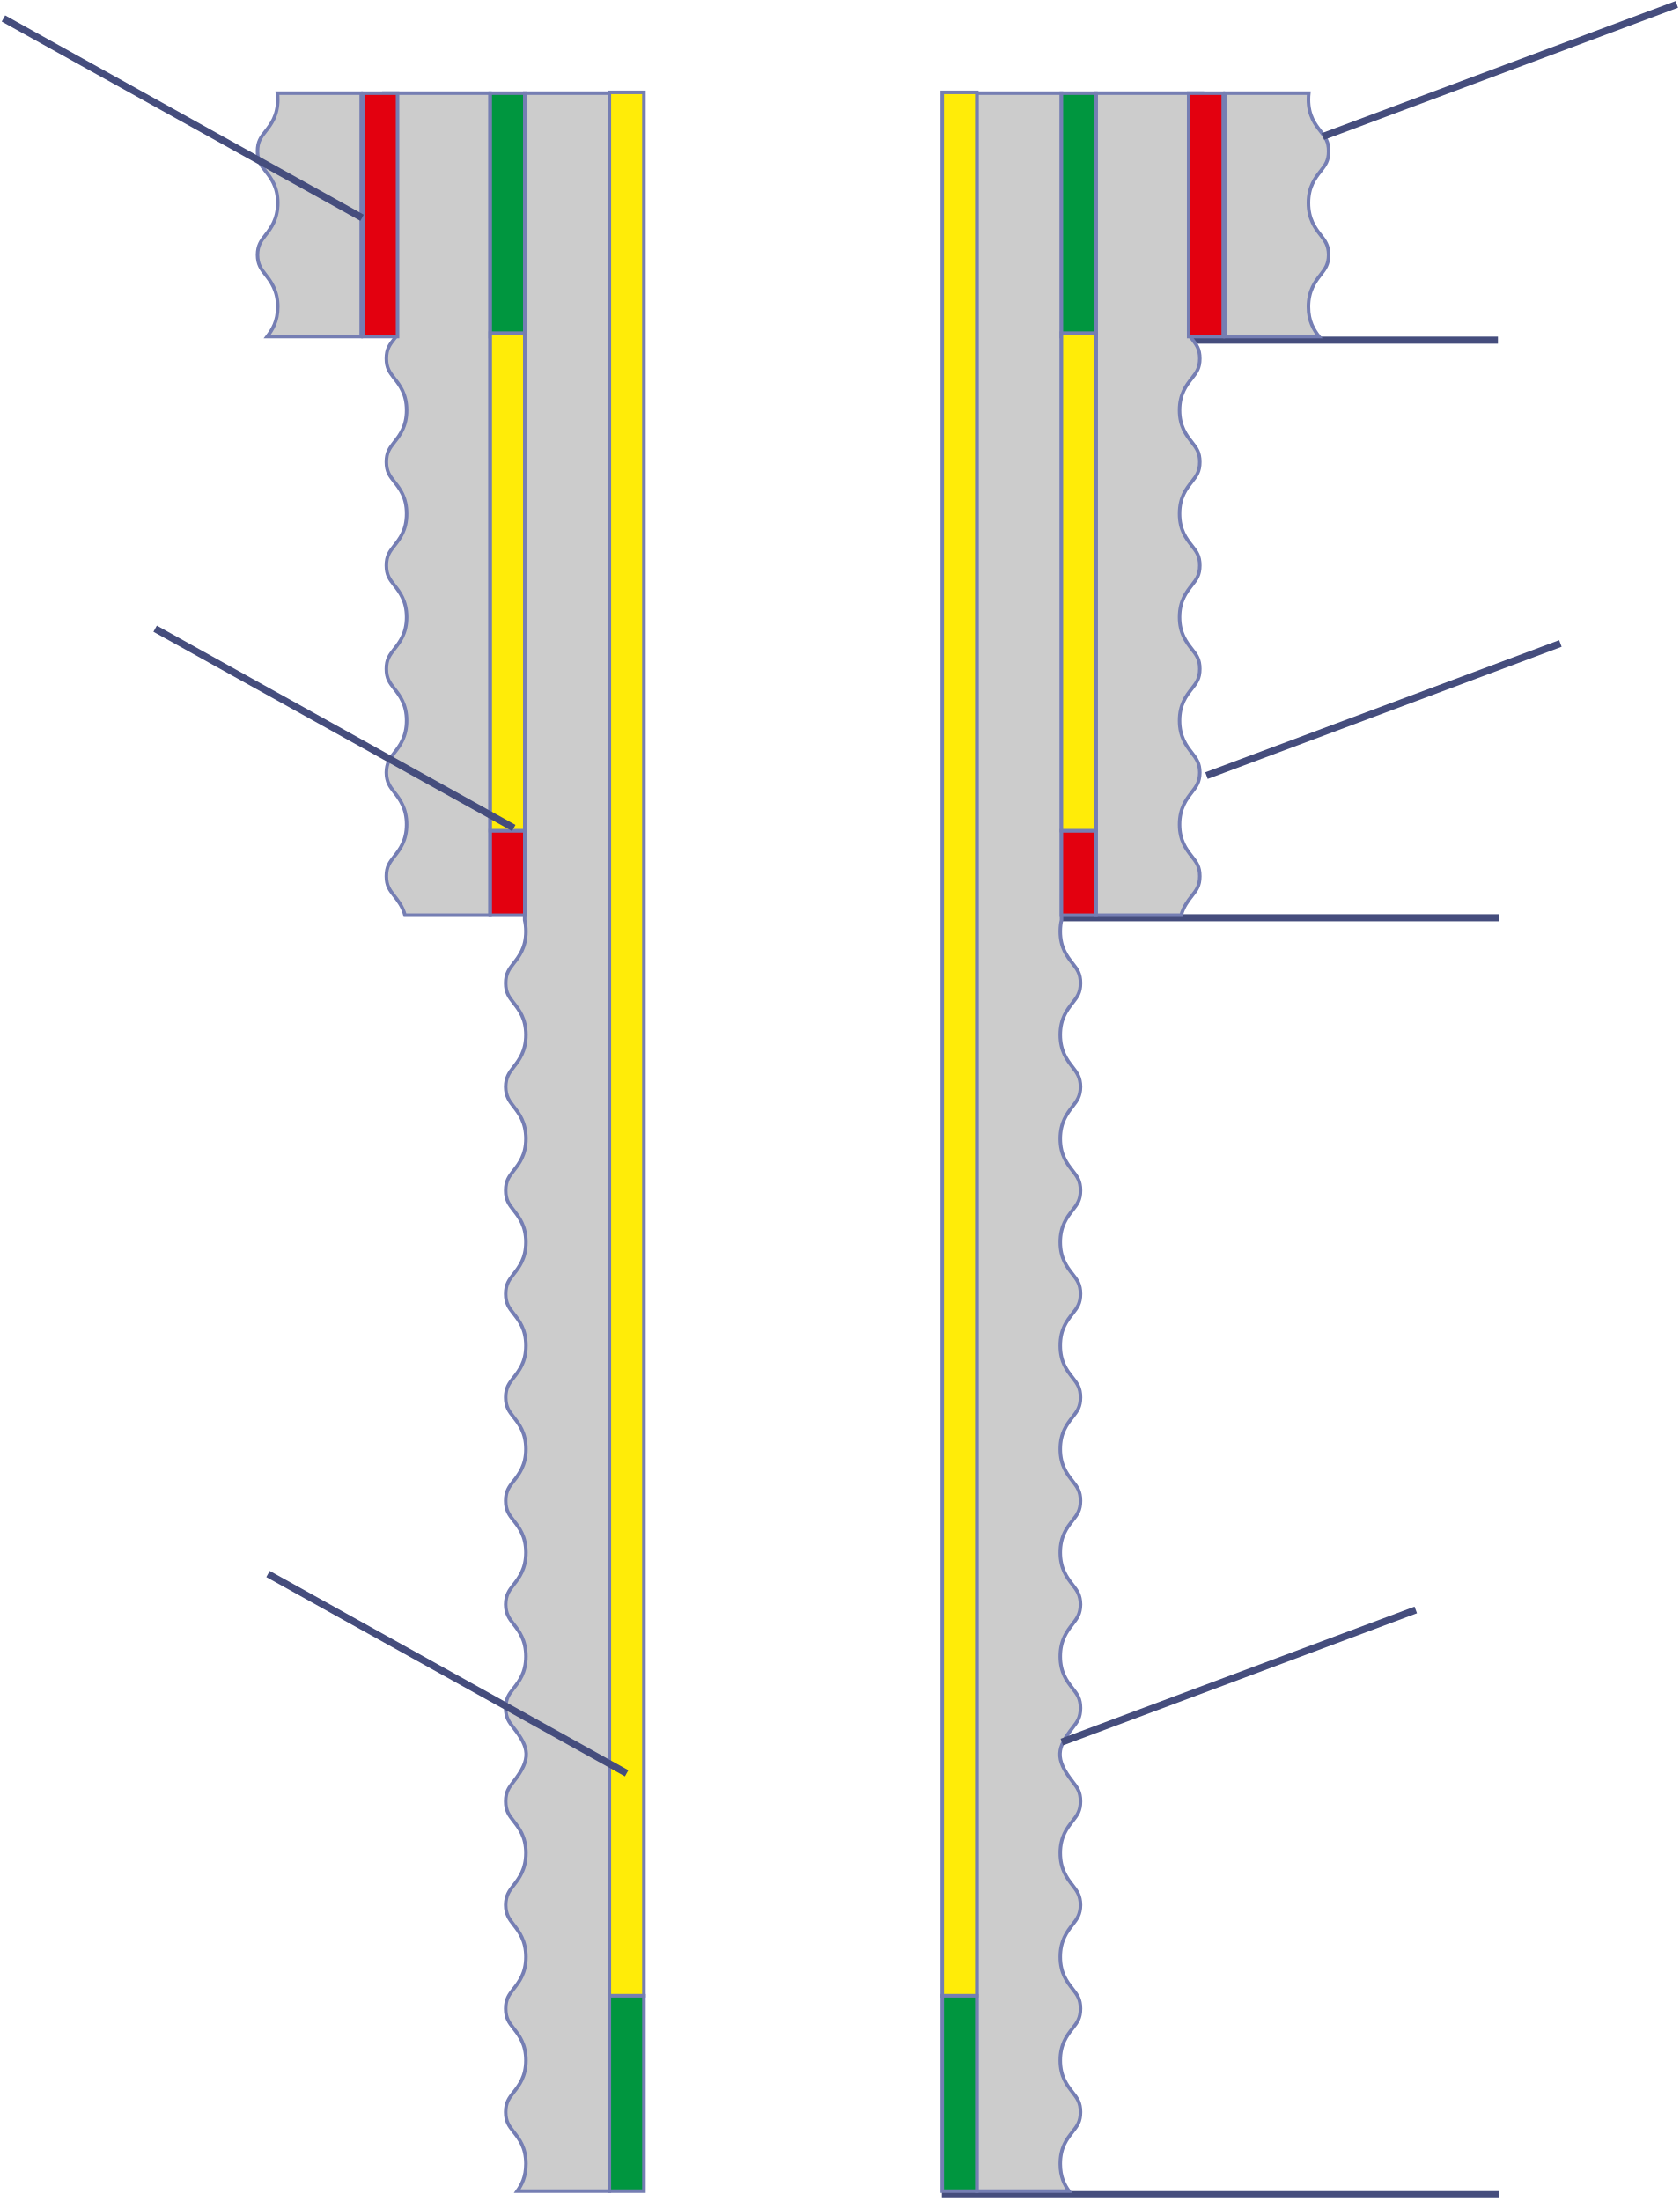
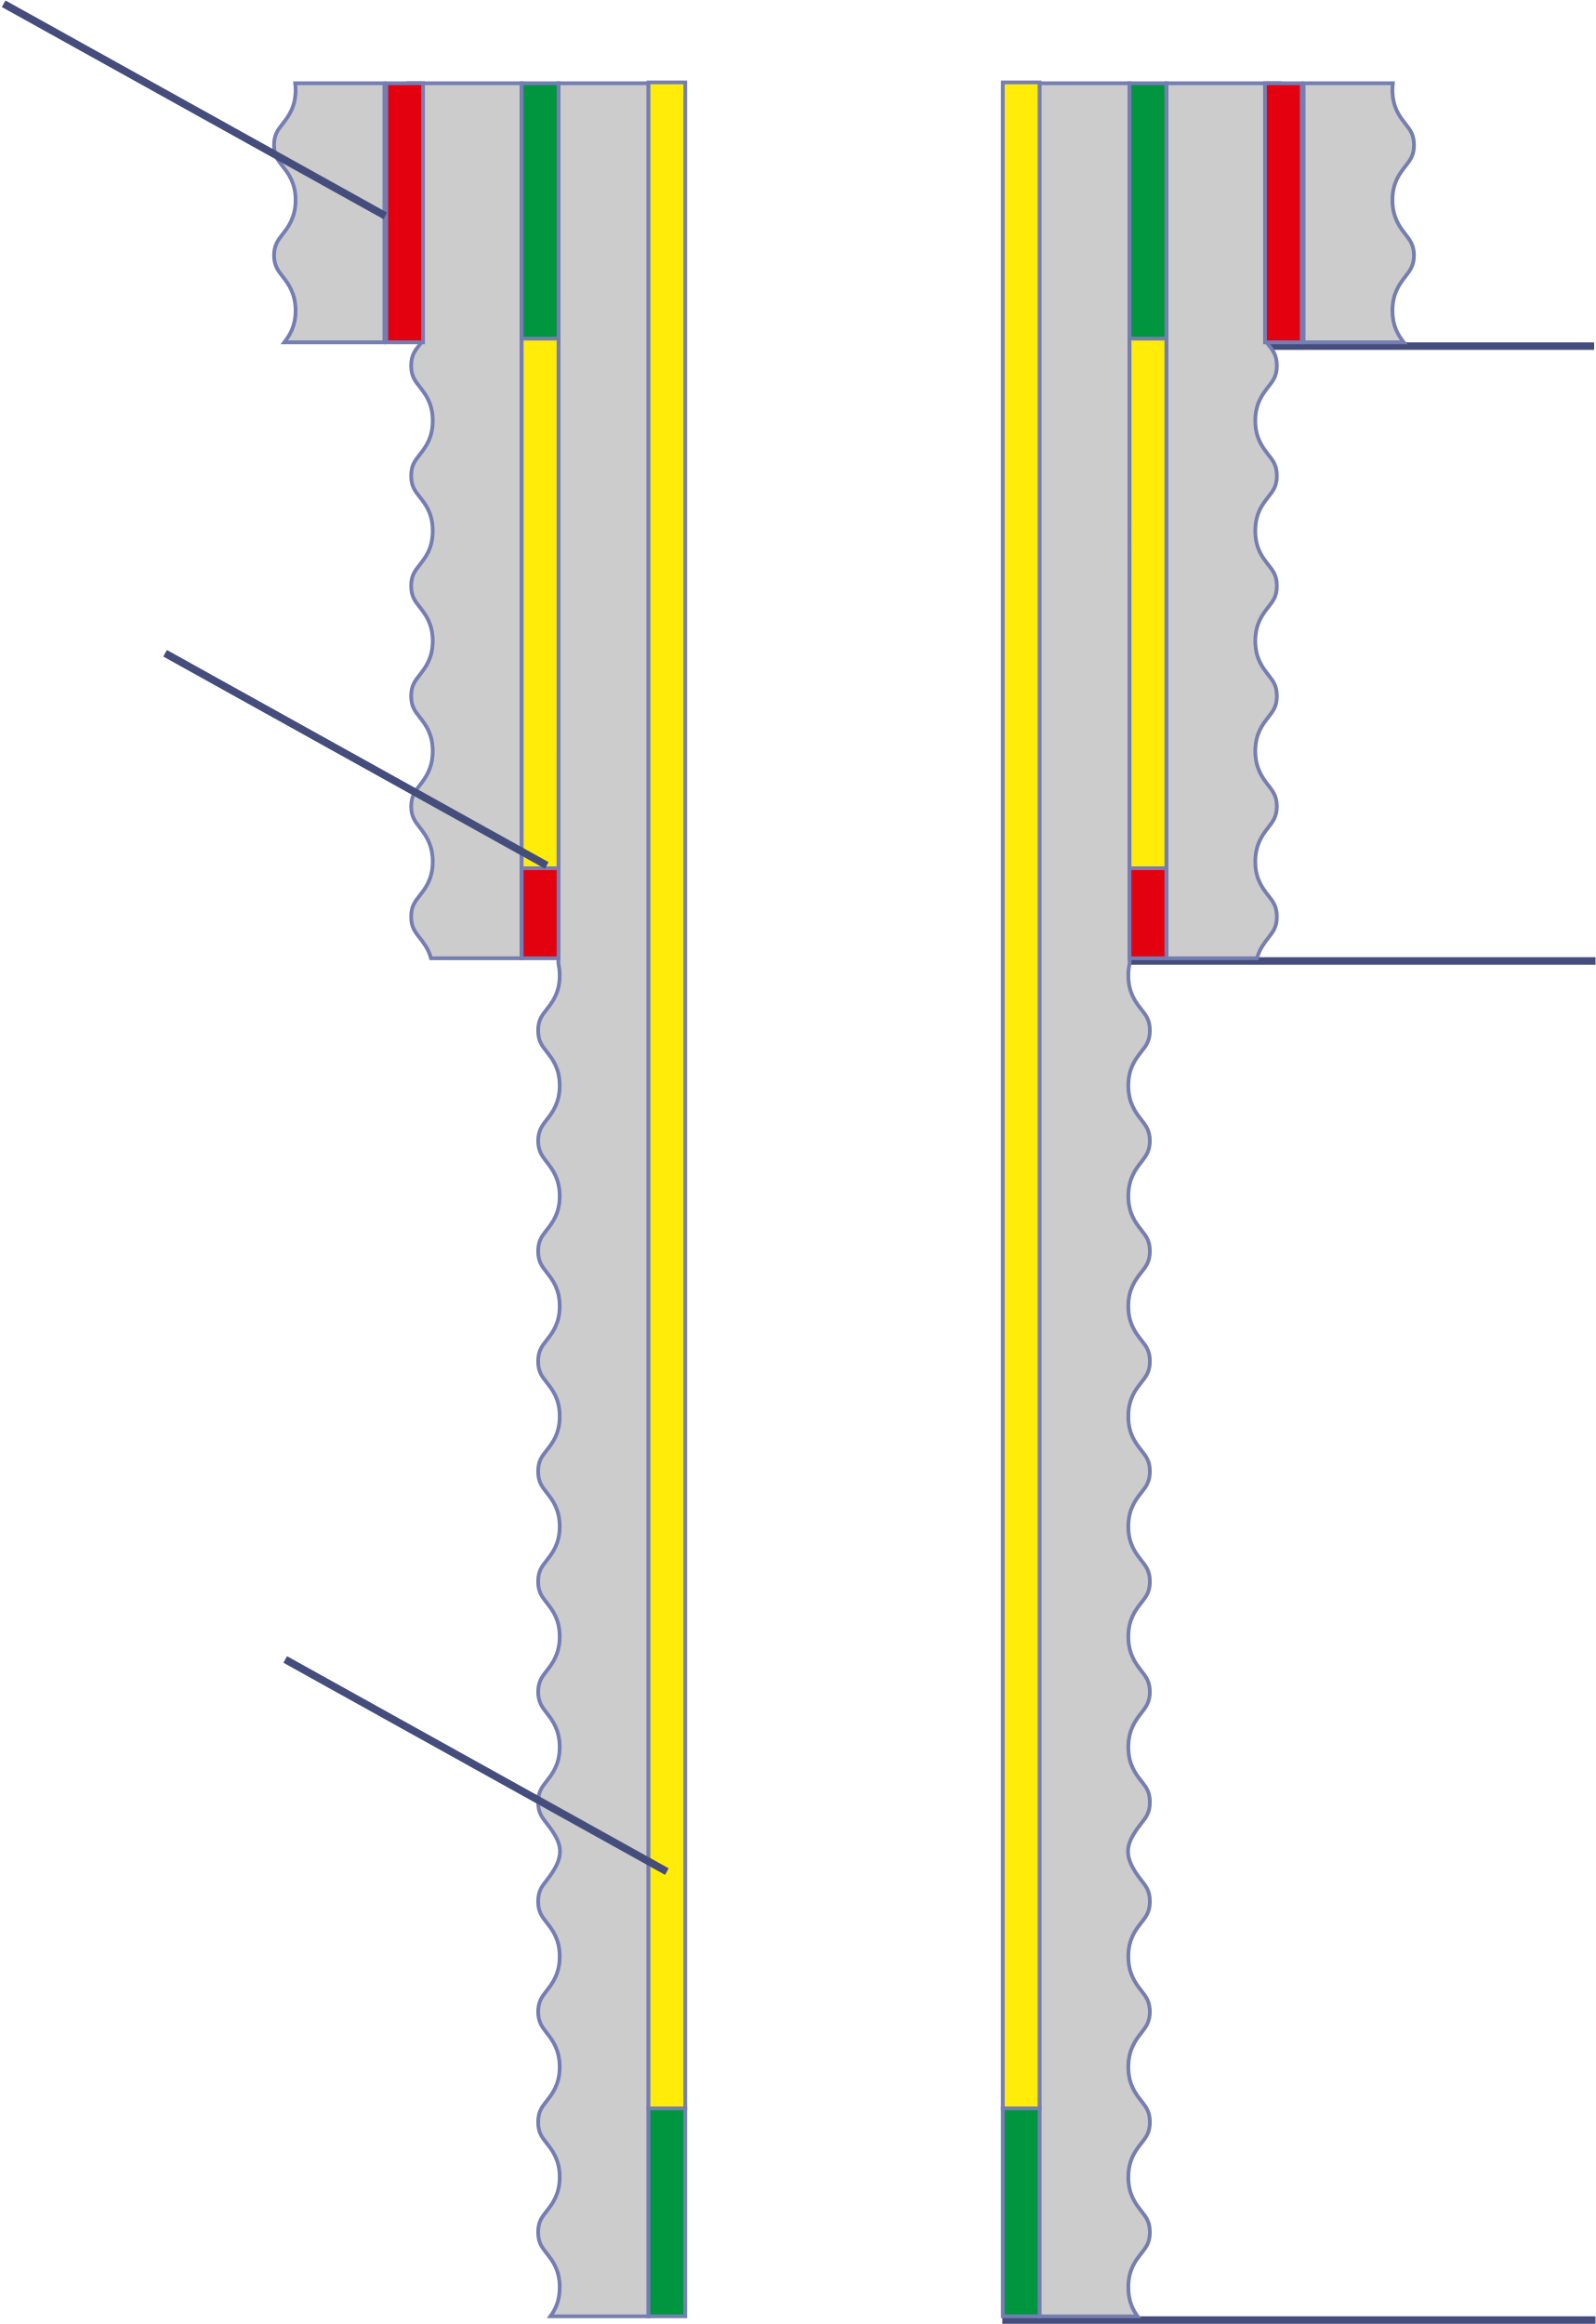
- <svg xmlns="http://www.w3.org/2000/svg" width="476" height="624" viewBox="0 0 476 624" fill="none">
-   <path d="M337 96.43L424.633 96.43" stroke="#454D7D" stroke-width="2" stroke-miterlimit="22.926" />
-   <path d="M301 260.189L425 260.189" stroke="#454D7D" stroke-width="2" stroke-miterlimit="22.926" />
-   <path d="M267 622.189L425 622.189" stroke="#454D7D" stroke-width="2" stroke-miterlimit="22.926" />
-   <path fill-rule="evenodd" clip-rule="evenodd" d="M138.916 26.414V259.474H114.811C114.148 257.034 112.874 255.405 111.786 254.015C110.476 252.34 109.529 251.129 109.529 248.405C109.529 245.68 110.476 244.47 111.786 242.794C113.336 240.815 115.265 238.348 115.265 233.743C115.265 229.139 113.336 226.591 111.786 224.61C110.496 222.963 109.557 221.671 109.529 219.044V218.992C109.557 216.365 110.496 215.073 111.786 213.426C113.336 211.445 115.265 208.896 115.265 204.292C115.265 199.686 113.336 197.221 111.786 195.241C110.476 193.566 109.529 192.355 109.529 189.631C109.529 186.905 110.476 185.695 111.786 184.021C113.336 182.039 115.265 179.576 115.265 174.969C115.265 170.363 113.336 167.899 111.786 165.917C110.476 164.242 109.529 163.032 109.529 160.306C109.529 157.581 110.476 156.37 111.786 154.696C113.336 152.713 115.265 150.328 115.265 145.644V145.629C115.265 140.946 113.336 138.56 111.786 136.578C110.476 134.904 109.529 133.693 109.529 130.968C109.529 128.241 110.476 127.032 111.786 125.356C113.336 123.375 115.265 120.911 115.265 116.305C115.265 111.698 113.336 109.235 111.786 107.253C110.476 105.578 109.529 104.368 109.529 101.643C109.529 98.918 110.476 97.707 111.786 96.033C111.91 95.875 112.037 95.713 112.164 95.547L108.843 26.414H138.916Z" fill="#CCCCCC" />
-   <path d="M138.916 26.414V259.474H114.811C114.148 257.034 112.874 255.405 111.786 254.015C110.476 252.34 109.529 251.129 109.529 248.405C109.529 245.68 110.476 244.47 111.786 242.794C113.336 240.815 115.265 238.348 115.265 233.743C115.265 229.139 113.336 226.591 111.786 224.61C110.496 222.963 109.557 221.671 109.529 219.044V218.992C109.557 216.365 110.496 215.073 111.786 213.426C113.336 211.445 115.265 208.896 115.265 204.292C115.265 199.686 113.336 197.221 111.786 195.241C110.476 193.566 109.529 192.355 109.529 189.631C109.529 186.905 110.476 185.695 111.786 184.021C113.336 182.039 115.265 179.576 115.265 174.969C115.265 170.363 113.336 167.899 111.786 165.917C110.476 164.242 109.529 163.032 109.529 160.306C109.529 157.581 110.476 156.37 111.786 154.696C113.336 152.713 115.265 150.328 115.265 145.644V145.629C115.265 140.946 113.336 138.56 111.786 136.578C110.476 134.904 109.529 133.693 109.529 130.968C109.529 128.241 110.476 127.032 111.786 125.356C113.336 123.375 115.265 120.911 115.265 116.305C115.265 111.698 113.336 109.235 111.786 107.253C110.476 105.578 109.529 104.368 109.529 101.643C109.529 98.918 110.476 97.707 111.786 96.033C111.91 95.875 112.037 95.713 112.164 95.547L108.843 26.414H138.916Z" stroke="#757EB3" stroke-miterlimit="22.926" />
-   <path fill-rule="evenodd" clip-rule="evenodd" d="M172.738 26.415V492.822V495.327V621.192H146.615C147.884 619.427 149.087 617.162 149.087 613.463V613.449C149.087 608.765 147.158 606.38 145.608 604.397C144.298 602.723 143.351 601.513 143.351 598.787C143.351 596.06 144.298 594.851 145.608 593.175C147.158 591.194 149.087 588.731 149.087 584.124C149.087 579.517 147.158 577.054 145.608 575.073C144.298 573.397 143.351 572.188 143.351 569.462C143.351 566.738 144.298 565.527 145.608 563.852C147.158 561.873 149.087 559.407 149.087 554.801C149.087 550.196 147.158 547.648 145.608 545.668C144.318 544.02 143.379 542.728 143.351 540.101V540.049C143.379 537.422 144.318 536.131 145.608 534.482C147.158 532.502 149.087 529.955 149.087 525.35C149.087 520.744 147.158 518.278 145.608 516.299C144.298 514.624 143.351 513.412 143.351 510.689C143.351 507.964 144.298 506.753 145.608 505.078C150.719 498.544 149.981 495.459 145.608 489.869C144.298 488.194 143.351 486.983 143.351 484.259C143.351 481.534 144.298 480.324 145.608 478.648C147.158 476.669 149.087 474.202 149.087 469.596C149.087 464.992 147.158 462.444 145.608 460.464C144.318 458.816 143.379 457.525 143.351 454.898V454.845C143.379 452.219 144.318 450.927 145.608 449.279C147.158 447.298 149.087 444.75 149.087 440.146C149.087 435.54 147.158 433.075 145.608 431.095C144.298 429.42 143.351 428.209 143.351 425.485C143.351 422.759 144.298 421.55 145.608 419.875C147.158 417.893 149.087 415.429 149.087 410.823C149.087 406.216 147.158 403.752 145.608 401.771C144.298 400.096 143.351 398.886 143.351 396.16C143.351 393.435 144.298 392.224 145.608 390.55C147.158 388.567 149.087 386.182 149.087 381.498V381.483C149.087 376.799 147.158 374.414 145.608 372.432C144.298 370.758 143.351 369.547 143.351 366.822C143.351 364.095 144.298 362.886 145.608 361.21C147.158 359.229 149.087 356.765 149.087 352.159C149.087 347.552 147.158 345.089 145.608 343.107C144.298 341.432 143.351 340.222 143.351 337.496C143.351 334.772 144.298 333.562 145.608 331.886C147.158 329.907 149.087 327.441 149.087 322.836C149.087 318.23 147.158 315.683 145.608 313.703C144.318 312.055 143.379 310.763 143.351 308.136V308.084C143.379 305.456 144.318 304.166 145.608 302.517C147.158 300.537 149.087 297.989 149.087 293.385C149.087 288.779 147.158 286.312 145.608 284.333C144.298 282.658 143.351 281.447 143.351 278.723C143.351 275.998 144.298 274.788 145.608 273.113C147.158 271.131 149.087 268.667 149.087 264.061C149.087 262.856 148.955 261.798 148.732 260.857L148.764 26.415H172.738Z" fill="#CCCCCC" />
-   <path d="M172.738 26.415V492.822V495.327V621.192H146.615C147.884 619.427 149.087 617.162 149.087 613.463V613.449C149.087 608.765 147.158 606.38 145.608 604.397C144.298 602.723 143.351 601.513 143.351 598.787C143.351 596.06 144.298 594.851 145.608 593.175C147.158 591.194 149.087 588.731 149.087 584.124C149.087 579.517 147.158 577.054 145.608 575.073C144.298 573.397 143.351 572.188 143.351 569.462C143.351 566.738 144.298 565.527 145.608 563.852C147.158 561.873 149.087 559.407 149.087 554.801C149.087 550.196 147.158 547.648 145.608 545.668C144.318 544.02 143.379 542.728 143.351 540.101V540.049C143.379 537.422 144.318 536.131 145.608 534.482C147.158 532.502 149.087 529.955 149.087 525.35C149.087 520.744 147.158 518.278 145.608 516.299C144.298 514.624 143.351 513.412 143.351 510.689C143.351 507.964 144.298 506.753 145.608 505.078C150.719 498.544 149.981 495.459 145.608 489.869C144.298 488.194 143.351 486.983 143.351 484.259C143.351 481.534 144.298 480.324 145.608 478.648C147.158 476.669 149.087 474.202 149.087 469.596C149.087 464.992 147.158 462.444 145.608 460.464C144.318 458.816 143.379 457.525 143.351 454.898V454.845C143.379 452.219 144.318 450.927 145.608 449.279C147.158 447.298 149.087 444.75 149.087 440.146C149.087 435.54 147.158 433.075 145.608 431.095C144.298 429.42 143.351 428.209 143.351 425.485C143.351 422.759 144.298 421.55 145.608 419.875C147.158 417.893 149.087 415.429 149.087 410.823C149.087 406.216 147.158 403.752 145.608 401.771C144.298 400.096 143.351 398.886 143.351 396.16C143.351 393.435 144.298 392.224 145.608 390.55C147.158 388.567 149.087 386.182 149.087 381.498V381.483C149.087 376.799 147.158 374.414 145.608 372.432C144.298 370.758 143.351 369.547 143.351 366.822C143.351 364.095 144.298 362.886 145.608 361.21C147.158 359.229 149.087 356.765 149.087 352.159C149.087 347.552 147.158 345.089 145.608 343.107C144.298 341.432 143.351 340.222 143.351 337.496C143.351 334.772 144.298 333.562 145.608 331.886C147.158 329.907 149.087 327.441 149.087 322.836C149.087 318.23 147.158 315.683 145.608 313.703C144.318 312.055 143.379 310.763 143.351 308.136V308.084C143.379 305.456 144.318 304.166 145.608 302.517C147.158 300.537 149.087 297.989 149.087 293.385C149.087 288.779 147.158 286.312 145.608 284.333C144.298 282.658 143.351 281.447 143.351 278.723C143.351 275.998 144.298 274.788 145.608 273.113C147.158 271.131 149.087 268.667 149.087 264.061C149.087 262.856 148.955 261.798 148.732 260.857L148.764 26.415H172.738Z" stroke="#757EB3" stroke-miterlimit="22.926" />
-   <path fill-rule="evenodd" clip-rule="evenodd" d="M138.966 95.414H148.762V26.414H138.966V95.414Z" fill="#00963F" />
-   <path d="M138.966 95.414H148.762V26.414H138.966V95.414Z" stroke="#757EB3" stroke-miterlimit="22.926" />
-   <path fill-rule="evenodd" clip-rule="evenodd" d="M138.966 235.498H148.762V259.474H138.966V235.498Z" fill="#E3000F" />
-   <path d="M138.966 235.498H148.762V259.474H138.966V235.498Z" stroke="#757EB3" stroke-miterlimit="22.926" />
-   <path fill-rule="evenodd" clip-rule="evenodd" d="M172.738 565.816H182.534V26.189H172.738V565.816Z" fill="#FFEC08" />
-   <path d="M172.738 565.816H182.534V26.189H172.738V565.816Z" stroke="#757EB3" stroke-miterlimit="22.926" />
-   <path fill-rule="evenodd" clip-rule="evenodd" d="M172.738 565.817H182.534V621.192H172.738V565.817Z" fill="#00963F" />
-   <path d="M172.738 565.817H182.534V621.192H172.738V565.817Z" stroke="#757EB3" stroke-miterlimit="22.926" />
-   <path fill-rule="evenodd" clip-rule="evenodd" d="M138.966 235.499H148.762V94.443H138.966V235.499Z" fill="#FFEC08" />
-   <path d="M138.966 235.499H148.762V94.443H138.966V235.499Z" stroke="#757EB3" stroke-miterlimit="22.926" />
-   <path fill-rule="evenodd" clip-rule="evenodd" d="M102.387 26.414V95.414H75.737C77.178 93.532 78.737 91.121 78.737 86.981C78.737 82.376 76.808 79.829 75.257 77.849C73.967 76.201 73.029 74.909 73 72.282V72.23C73.029 69.603 73.967 68.312 75.257 66.663C76.808 64.683 78.737 62.135 78.737 57.531C78.737 52.925 76.808 50.458 75.257 48.479C73.948 46.804 73 45.593 73 42.869C73 40.144 73.948 38.933 75.257 37.258C76.808 35.277 78.737 32.813 78.737 28.207C78.737 27.569 78.7 26.974 78.632 26.414H102.387Z" fill="#CCCCCC" />
-   <path d="M102.387 26.414V95.414H75.737C77.178 93.532 78.737 91.121 78.737 86.981C78.737 82.376 76.808 79.829 75.257 77.849C73.967 76.201 73.029 74.909 73 72.282V72.23C73.029 69.603 73.967 68.312 75.257 66.663C76.808 64.683 78.737 62.135 78.737 57.531C78.737 52.925 76.808 50.458 75.257 48.479C73.948 46.804 73 45.593 73 42.869C73 40.144 73.948 38.933 75.257 37.258C76.808 35.277 78.737 32.813 78.737 28.207C78.737 27.569 78.7 26.974 78.632 26.414H102.387Z" stroke="#757EB3" stroke-miterlimit="22.926" />
-   <path fill-rule="evenodd" clip-rule="evenodd" d="M102.896 95.414H112.691V26.414H102.896V95.414Z" fill="#E3000F" />
-   <path d="M102.896 95.414H112.691V26.414H102.896V95.414Z" stroke="#757EB3" stroke-miterlimit="22.926" />
-   <path fill-rule="evenodd" clip-rule="evenodd" d="M310.726 26.414V259.474H334.83C335.493 257.034 336.768 255.405 337.855 254.015C339.165 252.34 340.113 251.129 340.113 248.405C340.113 245.68 339.165 244.47 337.855 242.794C336.305 240.815 334.376 238.348 334.376 233.743C334.376 229.139 336.305 226.591 337.855 224.61C339.145 222.963 340.084 221.671 340.113 219.044V218.992C340.084 216.365 339.145 215.073 337.855 213.426C336.305 211.445 334.376 208.896 334.376 204.292C334.376 199.686 336.305 197.221 337.855 195.241C339.165 193.566 340.113 192.355 340.113 189.631C340.113 186.905 339.165 185.695 337.855 184.021C336.305 182.039 334.376 179.576 334.376 174.969C334.376 170.363 336.305 167.899 337.855 165.917C339.165 164.242 340.113 163.032 340.113 160.306C340.113 157.581 339.165 156.37 337.855 154.696C336.305 152.713 334.376 150.328 334.376 145.644V145.629C334.376 140.946 336.305 138.56 337.855 136.578C339.165 134.904 340.113 133.693 340.113 130.968C340.113 128.241 339.165 127.032 337.855 125.356C336.305 123.375 334.376 120.911 334.376 116.305C334.376 111.698 336.305 109.235 337.855 107.253C339.165 105.578 340.113 104.368 340.113 101.643C340.113 98.918 339.165 97.707 337.855 96.033C337.731 95.875 337.604 95.713 337.477 95.547L340.798 26.414H310.726Z" fill="#CCCCCC" />
-   <path d="M310.726 26.414V259.474H334.83C335.493 257.034 336.768 255.405 337.855 254.015C339.165 252.34 340.113 251.129 340.113 248.405C340.113 245.68 339.165 244.47 337.855 242.794C336.305 240.815 334.376 238.348 334.376 233.743C334.376 229.139 336.305 226.591 337.855 224.61C339.145 222.963 340.084 221.671 340.113 219.044V218.992C340.084 216.365 339.145 215.073 337.855 213.426C336.305 211.445 334.376 208.896 334.376 204.292C334.376 199.686 336.305 197.221 337.855 195.241C339.165 193.566 340.113 192.355 340.113 189.631C340.113 186.905 339.165 185.695 337.855 184.021C336.305 182.039 334.376 179.576 334.376 174.969C334.376 170.363 336.305 167.899 337.855 165.917C339.165 164.242 340.113 163.032 340.113 160.306C340.113 157.581 339.165 156.37 337.855 154.696C336.305 152.713 334.376 150.328 334.376 145.644V145.629C334.376 140.946 336.305 138.56 337.855 136.578C339.165 134.904 340.113 133.693 340.113 130.968C340.113 128.241 339.165 127.032 337.855 125.356C336.305 123.375 334.376 120.911 334.376 116.305C334.376 111.698 336.305 109.235 337.855 107.253C339.165 105.578 340.113 104.368 340.113 101.643C340.113 98.918 339.165 97.707 337.855 96.033C337.731 95.875 337.604 95.713 337.477 95.547L340.798 26.414H310.726Z" stroke="#757EB3" stroke-miterlimit="22.926" />
-   <path fill-rule="evenodd" clip-rule="evenodd" d="M276.904 26.415V492.822V495.327V621.192H303.027C301.757 619.427 300.555 617.162 300.555 613.463V613.449C300.555 608.765 302.484 606.38 304.034 604.397C305.344 602.723 306.292 601.513 306.292 598.787C306.292 596.06 305.344 594.851 304.034 593.175C302.484 591.194 300.555 588.731 300.555 584.124C300.555 579.517 302.484 577.054 304.034 575.073C305.344 573.397 306.292 572.188 306.292 569.462C306.292 566.738 305.344 565.527 304.034 563.852C302.484 561.873 300.555 559.407 300.555 554.801C300.555 550.196 302.484 547.648 304.034 545.668C305.324 544.02 306.263 542.728 306.292 540.101V540.049C306.263 537.422 305.324 536.131 304.034 534.482C302.484 532.502 300.555 529.955 300.555 525.35C300.555 520.744 302.484 518.278 304.034 516.299C305.344 514.624 306.292 513.412 306.292 510.689C306.292 507.964 305.344 506.753 304.034 505.078C298.923 498.544 299.661 495.459 304.034 489.869C305.344 488.194 306.292 486.983 306.292 484.259C306.292 481.534 305.344 480.324 304.034 478.648C302.484 476.669 300.555 474.202 300.555 469.596C300.555 464.992 302.484 462.444 304.034 460.464C305.324 458.816 306.263 457.525 306.292 454.898V454.845C306.263 452.219 305.324 450.927 304.034 449.279C302.484 447.298 300.555 444.75 300.555 440.146C300.555 435.54 302.484 433.075 304.034 431.095C305.344 429.42 306.292 428.209 306.292 425.485C306.292 422.759 305.344 421.55 304.034 419.875C302.484 417.893 300.555 415.429 300.555 410.823C300.555 406.216 302.484 403.752 304.034 401.771C305.344 400.096 306.292 398.886 306.292 396.16C306.292 393.435 305.344 392.224 304.034 390.55C302.484 388.567 300.555 386.182 300.555 381.498V381.483C300.555 376.799 302.484 374.414 304.034 372.432C305.344 370.758 306.292 369.547 306.292 366.822C306.292 364.095 305.344 362.886 304.034 361.21C302.484 359.229 300.555 356.765 300.555 352.159C300.555 347.552 302.484 345.089 304.034 343.107C305.344 341.432 306.292 340.222 306.292 337.496C306.292 334.772 305.344 333.562 304.034 331.886C302.484 329.907 300.555 327.441 300.555 322.836C300.555 318.23 302.484 315.683 304.034 313.703C305.324 312.055 306.263 310.763 306.292 308.136V308.084C306.263 305.456 305.324 304.166 304.034 302.517C302.484 300.537 300.555 297.989 300.555 293.385C300.555 288.779 302.484 286.312 304.034 284.333C305.344 282.658 306.292 281.447 306.292 278.723C306.292 275.998 305.344 274.788 304.034 273.113C302.484 271.131 300.555 268.667 300.555 264.061C300.555 262.856 300.687 261.798 300.91 260.857L300.878 26.415H276.904Z" fill="#CCCCCC" />
-   <path d="M276.904 26.415V492.822V495.327V621.192H303.027C301.757 619.427 300.555 617.162 300.555 613.463V613.449C300.555 608.765 302.484 606.38 304.034 604.397C305.344 602.723 306.292 601.513 306.292 598.787C306.292 596.06 305.344 594.851 304.034 593.175C302.484 591.194 300.555 588.731 300.555 584.124C300.555 579.517 302.484 577.054 304.034 575.073C305.344 573.397 306.292 572.188 306.292 569.462C306.292 566.738 305.344 565.527 304.034 563.852C302.484 561.873 300.555 559.407 300.555 554.801C300.555 550.196 302.484 547.648 304.034 545.668C305.324 544.02 306.263 542.728 306.292 540.101V540.049C306.263 537.422 305.324 536.131 304.034 534.482C302.484 532.502 300.555 529.955 300.555 525.35C300.555 520.744 302.484 518.278 304.034 516.299C305.344 514.624 306.292 513.412 306.292 510.689C306.292 507.964 305.344 506.753 304.034 505.078C298.923 498.544 299.661 495.459 304.034 489.869C305.344 488.194 306.292 486.983 306.292 484.259C306.292 481.534 305.344 480.324 304.034 478.648C302.484 476.669 300.555 474.202 300.555 469.596C300.555 464.992 302.484 462.444 304.034 460.464C305.324 458.816 306.263 457.525 306.292 454.898V454.845C306.263 452.219 305.324 450.927 304.034 449.279C302.484 447.298 300.555 444.75 300.555 440.146C300.555 435.54 302.484 433.075 304.034 431.095C305.344 429.42 306.292 428.209 306.292 425.485C306.292 422.759 305.344 421.55 304.034 419.875C302.484 417.893 300.555 415.429 300.555 410.823C300.555 406.216 302.484 403.752 304.034 401.771C305.344 400.096 306.292 398.886 306.292 396.16C306.292 393.435 305.344 392.224 304.034 390.55C302.484 388.567 300.555 386.182 300.555 381.498V381.483C300.555 376.799 302.484 374.414 304.034 372.432C305.344 370.758 306.292 369.547 306.292 366.822C306.292 364.095 305.344 362.886 304.034 361.21C302.484 359.229 300.555 356.765 300.555 352.159C300.555 347.552 302.484 345.089 304.034 343.107C305.344 341.432 306.292 340.222 306.292 337.496C306.292 334.772 305.344 333.562 304.034 331.886C302.484 329.907 300.555 327.441 300.555 322.836C300.555 318.23 302.484 315.683 304.034 313.703C305.324 312.055 306.263 310.763 306.292 308.136V308.084C306.263 305.456 305.324 304.166 304.034 302.517C302.484 300.537 300.555 297.989 300.555 293.385C300.555 288.779 302.484 286.312 304.034 284.333C305.344 282.658 306.292 281.447 306.292 278.723C306.292 275.998 305.344 274.788 304.034 273.113C302.484 271.131 300.555 268.667 300.555 264.061C300.555 262.856 300.687 261.798 300.91 260.857L300.878 26.415H276.904Z" stroke="#757EB3" stroke-miterlimit="22.926" />
-   <path fill-rule="evenodd" clip-rule="evenodd" d="M310.678 95.414H300.882V26.414H310.678V95.414Z" fill="#00963F" />
-   <path d="M310.678 95.414H300.882V26.414H310.678V95.414Z" stroke="#757EB3" stroke-miterlimit="22.926" />
-   <path fill-rule="evenodd" clip-rule="evenodd" d="M310.678 235.498H300.882V259.474H310.678V235.498Z" fill="#E3000F" />
-   <path d="M310.678 235.498H300.882V259.474H310.678V235.498Z" stroke="#757EB3" stroke-miterlimit="22.926" />
-   <path fill-rule="evenodd" clip-rule="evenodd" d="M276.904 565.816H267.108V26.189H276.904V565.816Z" fill="#FFEC08" />
-   <path d="M276.904 565.816H267.108V26.189H276.904V565.816Z" stroke="#757EB3" stroke-miterlimit="22.926" />
-   <path fill-rule="evenodd" clip-rule="evenodd" d="M276.904 565.817H267.108V621.192H276.904V565.817Z" fill="#00963F" />
-   <path d="M276.904 565.817H267.108V621.192H276.904V565.817Z" stroke="#757EB3" stroke-miterlimit="22.926" />
-   <path fill-rule="evenodd" clip-rule="evenodd" d="M310.678 235.499H300.882V94.443H310.678V235.499Z" fill="#FFEC08" />
-   <path d="M310.678 235.499H300.882V94.443H310.678V235.499Z" stroke="#757EB3" stroke-miterlimit="22.926" />
-   <path fill-rule="evenodd" clip-rule="evenodd" d="M347.255 26.414V95.414H373.905C372.464 93.532 370.906 91.121 370.906 86.981C370.906 82.376 372.835 79.829 374.385 77.849C375.675 76.201 376.613 74.909 376.642 72.282V72.23C376.613 69.603 375.675 68.312 374.385 66.663C372.835 64.683 370.906 62.135 370.906 57.531C370.906 52.925 372.835 50.458 374.385 48.479C375.694 46.804 376.642 45.593 376.642 42.869C376.642 40.144 375.694 38.933 374.385 37.258C372.835 35.277 370.906 32.813 370.906 28.207C370.906 27.569 370.942 26.974 371.01 26.414H347.255Z" fill="#CCCCCC" />
-   <path d="M347.255 26.414V95.414H373.905C372.464 93.532 370.906 91.121 370.906 86.981C370.906 82.376 372.835 79.829 374.385 77.849C375.675 76.201 376.613 74.909 376.642 72.282V72.23C376.613 69.603 375.675 68.312 374.385 66.663C372.835 64.683 370.906 62.135 370.906 57.531C370.906 52.925 372.835 50.458 374.385 48.479C375.694 46.804 376.642 45.593 376.642 42.869C376.642 40.144 375.694 38.933 374.385 37.258C372.835 35.277 370.906 32.813 370.906 28.207C370.906 27.569 370.942 26.974 371.01 26.414H347.255Z" stroke="#757EB3" stroke-miterlimit="22.926" />
-   <path fill-rule="evenodd" clip-rule="evenodd" d="M346.749 95.414H336.953V26.414H346.749V95.414Z" fill="#E3000F" />
-   <path d="M346.749 95.414H336.953V26.414H346.749V95.414Z" stroke="#757EB3" stroke-miterlimit="22.926" />
-   <path d="M375 38.701L475.334 1.241" stroke="#454D7D" stroke-width="2" stroke-miterlimit="22.926" />
-   <path d="M342 219.891L442.334 182.43" stroke="#454D7D" stroke-width="2" stroke-miterlimit="22.926" />
-   <path d="M301 493.891L401.334 456.43" stroke="#454D7D" stroke-width="2" stroke-miterlimit="22.926" />
-   <path d="M75.976 446.24L177.636 502.744" stroke="#454D7D" stroke-width="2" stroke-miterlimit="22.926" />
-   <path d="M43.976 178.24L145.636 234.744" stroke="#454D7D" stroke-width="2" stroke-miterlimit="22.926" />
-   <path d="M0.976 5.24L102.636 61.743" stroke="#454D7D" stroke-width="2" stroke-miterlimit="22.926" />
+ <svg xmlns="http://www.w3.org/2000/svg" width="425" height="619" viewBox="0 0 425 619" fill="none">
+   <path d="M337 92.189L424.633 92.189" stroke="#454D7D" stroke-width="2" stroke-miterlimit="22.926" />
+   <path d="M301 255.949L425 255.949" stroke="#454D7D" stroke-width="2" stroke-miterlimit="22.926" />
+   <path d="M267 617.949L425 617.949" stroke="#454D7D" stroke-width="2" stroke-miterlimit="22.926" />
+   <path fill-rule="evenodd" clip-rule="evenodd" d="M138.916 22.174V255.233H114.811C114.148 252.794 112.874 251.165 111.786 249.775C110.476 248.099 109.529 246.889 109.529 244.165C109.529 241.44 110.476 240.23 111.786 238.554C113.336 236.575 115.265 234.108 115.265 229.502C115.265 224.898 113.336 222.351 111.786 220.37C110.496 218.722 109.557 217.431 109.529 214.803V214.751C109.557 212.125 110.496 210.833 111.786 209.185C113.336 207.204 115.265 204.656 115.265 200.052C115.265 195.446 113.336 192.98 111.786 191.001C110.476 189.325 109.529 188.115 109.529 185.391C109.529 182.665 110.476 181.455 111.786 179.781C113.336 177.799 115.265 175.336 115.265 170.729C115.265 166.123 113.336 163.659 111.786 161.677C110.476 160.002 109.529 158.792 109.529 156.066C109.529 153.34 110.476 152.129 111.786 150.456C113.336 148.473 115.265 146.088 115.265 141.404V141.389C115.265 136.706 113.336 134.32 111.786 132.338C110.476 130.664 109.529 129.453 109.529 126.728C109.529 124.001 110.476 122.791 111.786 121.116C113.336 119.135 115.265 116.671 115.265 112.065C115.265 107.458 113.336 104.995 111.786 103.013C110.476 101.337 109.529 100.128 109.529 97.403C109.529 94.678 110.476 93.467 111.786 91.793C111.91 91.635 112.037 91.473 112.164 91.307L108.843 22.174H138.916Z" fill="#CCCCCC" />
+   <path d="M138.916 22.174V255.233H114.811C114.148 252.794 112.874 251.165 111.786 249.775C110.476 248.099 109.529 246.889 109.529 244.165C109.529 241.44 110.476 240.23 111.786 238.554C113.336 236.575 115.265 234.108 115.265 229.502C115.265 224.898 113.336 222.351 111.786 220.37C110.496 218.722 109.557 217.431 109.529 214.803V214.751C109.557 212.125 110.496 210.833 111.786 209.185C113.336 207.204 115.265 204.656 115.265 200.052C115.265 195.446 113.336 192.98 111.786 191.001C110.476 189.325 109.529 188.115 109.529 185.391C109.529 182.665 110.476 181.455 111.786 179.781C113.336 177.799 115.265 175.336 115.265 170.729C115.265 166.123 113.336 163.659 111.786 161.677C110.476 160.002 109.529 158.792 109.529 156.066C109.529 153.34 110.476 152.129 111.786 150.456C113.336 148.473 115.265 146.088 115.265 141.404V141.389C115.265 136.706 113.336 134.32 111.786 132.338C110.476 130.664 109.529 129.453 109.529 126.728C109.529 124.001 110.476 122.791 111.786 121.116C113.336 119.135 115.265 116.671 115.265 112.065C115.265 107.458 113.336 104.995 111.786 103.013C110.476 101.337 109.529 100.128 109.529 97.403C109.529 94.678 110.476 93.467 111.786 91.793C111.91 91.635 112.037 91.473 112.164 91.307L108.843 22.174H138.916Z" stroke="#757EB3" stroke-miterlimit="22.926" />
+   <path fill-rule="evenodd" clip-rule="evenodd" d="M172.738 22.175V488.582V491.087V616.952H146.615C147.884 615.187 149.087 612.921 149.087 609.223V609.208C149.087 604.525 147.158 602.139 145.608 600.157C144.298 598.483 143.351 597.272 143.351 594.547C143.351 591.82 144.298 590.611 145.608 588.935C147.158 586.954 149.087 584.49 149.087 579.884C149.087 575.277 147.158 572.814 145.608 570.832C144.298 569.157 143.351 567.948 143.351 565.222C143.351 562.498 144.298 561.287 145.608 559.612C147.158 557.633 149.087 555.166 149.087 550.561C149.087 545.955 147.158 543.408 145.608 541.428C144.318 539.78 143.379 538.488 143.351 535.861V535.809C143.379 533.182 144.318 531.891 145.608 530.242C147.158 528.262 149.087 525.715 149.087 521.11C149.087 516.504 147.158 514.038 145.608 512.058C144.298 510.383 143.351 509.172 143.351 506.448C143.351 503.724 144.298 502.513 145.608 500.838C150.719 494.304 149.981 491.219 145.608 485.628C144.298 483.954 143.351 482.743 143.351 480.019C143.351 477.294 144.298 476.083 145.608 474.408C147.158 472.428 149.087 469.962 149.087 465.356C149.087 460.752 147.158 458.204 145.608 456.224C144.318 454.576 143.379 453.284 143.351 450.657V450.605C143.379 447.978 144.318 446.687 145.608 445.039C147.158 443.058 149.087 440.51 149.087 435.905C149.087 431.3 147.158 428.834 145.608 426.854C144.298 425.18 143.351 423.969 143.351 421.245C143.351 418.519 144.298 417.31 145.608 415.634C147.158 413.653 149.087 411.189 149.087 406.583C149.087 401.976 147.158 399.512 145.608 397.531C144.298 395.856 143.351 394.646 143.351 391.92C143.351 389.194 144.298 387.984 145.608 386.31C147.158 384.327 149.087 381.942 149.087 377.258V377.243C149.087 372.559 147.158 370.174 145.608 368.192C144.298 366.517 143.351 365.307 143.351 362.581C143.351 359.854 144.298 358.645 145.608 356.97C147.158 354.988 149.087 352.525 149.087 347.919C149.087 343.312 147.158 340.849 145.608 338.867C144.298 337.191 143.351 335.982 143.351 333.256C143.351 330.532 144.298 329.321 145.608 327.646C147.158 325.667 149.087 323.201 149.087 318.596C149.087 313.99 147.158 311.443 145.608 309.463C144.318 307.815 143.379 306.523 143.351 303.896V303.843C143.379 301.216 144.318 299.925 145.608 298.277C147.158 296.296 149.087 293.749 149.087 289.145C149.087 284.539 147.158 282.072 145.608 280.093C144.298 278.418 143.351 277.207 143.351 274.483C143.351 271.758 144.298 270.548 145.608 268.872C147.158 266.891 149.087 264.427 149.087 259.82C149.087 258.616 148.955 257.558 148.732 256.617L148.764 22.175H172.738Z" fill="#CCCCCC" />
+   <path d="M172.738 22.175V488.582V491.087V616.952H146.615C147.884 615.187 149.087 612.921 149.087 609.223V609.208C149.087 604.525 147.158 602.139 145.608 600.157C144.298 598.483 143.351 597.272 143.351 594.547C143.351 591.82 144.298 590.611 145.608 588.935C147.158 586.954 149.087 584.49 149.087 579.884C149.087 575.277 147.158 572.814 145.608 570.832C144.298 569.157 143.351 567.948 143.351 565.222C143.351 562.498 144.298 561.287 145.608 559.612C147.158 557.633 149.087 555.166 149.087 550.561C149.087 545.955 147.158 543.408 145.608 541.428C144.318 539.78 143.379 538.488 143.351 535.861V535.809C143.379 533.182 144.318 531.891 145.608 530.242C147.158 528.262 149.087 525.715 149.087 521.11C149.087 516.504 147.158 514.038 145.608 512.058C144.298 510.383 143.351 509.172 143.351 506.448C143.351 503.724 144.298 502.513 145.608 500.838C150.719 494.304 149.981 491.219 145.608 485.628C144.298 483.954 143.351 482.743 143.351 480.019C143.351 477.294 144.298 476.083 145.608 474.408C147.158 472.428 149.087 469.962 149.087 465.356C149.087 460.752 147.158 458.204 145.608 456.224C144.318 454.576 143.379 453.284 143.351 450.657V450.605C143.379 447.978 144.318 446.687 145.608 445.039C147.158 443.058 149.087 440.51 149.087 435.905C149.087 431.3 147.158 428.834 145.608 426.854C144.298 425.18 143.351 423.969 143.351 421.245C143.351 418.519 144.298 417.31 145.608 415.634C147.158 413.653 149.087 411.189 149.087 406.583C149.087 401.976 147.158 399.512 145.608 397.531C144.298 395.856 143.351 394.646 143.351 391.92C143.351 389.194 144.298 387.984 145.608 386.31C147.158 384.327 149.087 381.942 149.087 377.258V377.243C149.087 372.559 147.158 370.174 145.608 368.192C144.298 366.517 143.351 365.307 143.351 362.581C143.351 359.854 144.298 358.645 145.608 356.97C147.158 354.988 149.087 352.525 149.087 347.919C149.087 343.312 147.158 340.849 145.608 338.867C144.298 337.191 143.351 335.982 143.351 333.256C143.351 330.532 144.298 329.321 145.608 327.646C147.158 325.667 149.087 323.201 149.087 318.596C149.087 313.99 147.158 311.443 145.608 309.463C144.318 307.815 143.379 306.523 143.351 303.896V303.843C143.379 301.216 144.318 299.925 145.608 298.277C147.158 296.296 149.087 293.749 149.087 289.145C149.087 284.539 147.158 282.072 145.608 280.093C144.298 278.418 143.351 277.207 143.351 274.483C143.351 271.758 144.298 270.548 145.608 268.872C147.158 266.891 149.087 264.427 149.087 259.821C149.087 258.616 148.955 257.558 148.732 256.617L148.764 22.175H172.738Z" stroke="#757EB3" stroke-miterlimit="22.926" />
+   <path fill-rule="evenodd" clip-rule="evenodd" d="M138.966 91.174H148.762V22.174H138.966V91.174Z" fill="#00963F" />
+   <path d="M138.966 91.174H148.762V22.174H138.966V91.174Z" stroke="#757EB3" stroke-miterlimit="22.926" />
+   <path fill-rule="evenodd" clip-rule="evenodd" d="M138.966 231.258H148.762V255.233H138.966V231.258Z" fill="#E3000F" />
+   <path d="M138.966 231.258H148.762V255.233H138.966V231.258Z" stroke="#757EB3" stroke-miterlimit="22.926" />
+   <path fill-rule="evenodd" clip-rule="evenodd" d="M172.738 561.576H182.534V21.949H172.738V561.576Z" fill="#FFEC08" />
+   <path d="M172.738 561.576H182.534V21.949H172.738V561.576Z" stroke="#757EB3" stroke-miterlimit="22.926" />
+   <path fill-rule="evenodd" clip-rule="evenodd" d="M172.738 561.576H182.534V616.952H172.738V561.576Z" fill="#00963F" />
+   <path d="M172.738 561.576H182.534V616.952H172.738V561.576Z" stroke="#757EB3" stroke-miterlimit="22.926" />
+   <path fill-rule="evenodd" clip-rule="evenodd" d="M138.966 231.259H148.762V90.203H138.966V231.259Z" fill="#FFEC08" />
+   <path d="M138.966 231.259H148.762V90.203H138.966V231.259Z" stroke="#757EB3" stroke-miterlimit="22.926" />
+   <path fill-rule="evenodd" clip-rule="evenodd" d="M102.387 22.174V91.174H75.737C77.178 89.292 78.737 86.881 78.737 82.741C78.737 78.136 76.808 75.588 75.257 73.608C73.967 71.961 73.029 70.669 73 68.041V67.99C73.029 65.362 73.967 64.071 75.257 62.422C76.808 60.442 78.737 57.895 78.737 53.29C78.737 48.684 76.808 46.218 75.257 44.239C73.948 42.564 73 41.353 73 38.629C73 35.904 73.948 34.693 75.257 33.018C76.808 31.036 78.737 28.573 78.737 23.967C78.737 23.329 78.7 22.733 78.632 22.174H102.387Z" fill="#CCCCCC" />
+   <path d="M102.387 22.174V91.174H75.737C77.178 89.292 78.737 86.881 78.737 82.741C78.737 78.136 76.808 75.588 75.257 73.608C73.967 71.961 73.029 70.669 73 68.041V67.99C73.029 65.362 73.967 64.071 75.257 62.422C76.808 60.442 78.737 57.895 78.737 53.29C78.737 48.684 76.808 46.218 75.257 44.239C73.948 42.564 73 41.353 73 38.629C73 35.904 73.948 34.693 75.257 33.018C76.808 31.036 78.737 28.573 78.737 23.967C78.737 23.329 78.7 22.733 78.632 22.174H102.387Z" stroke="#757EB3" stroke-miterlimit="22.926" />
+   <path fill-rule="evenodd" clip-rule="evenodd" d="M102.896 91.174H112.691V22.174H102.896V91.174Z" fill="#E3000F" />
+   <path d="M102.896 91.174H112.691V22.174H102.896V91.174Z" stroke="#757EB3" stroke-miterlimit="22.926" />
+   <path fill-rule="evenodd" clip-rule="evenodd" d="M310.726 22.174V255.233H334.83C335.493 252.794 336.768 251.165 337.855 249.775C339.165 248.099 340.113 246.889 340.113 244.165C340.113 241.44 339.165 240.23 337.855 238.554C336.305 236.575 334.376 234.108 334.376 229.502C334.376 224.898 336.305 222.351 337.855 220.37C339.145 218.722 340.084 217.431 340.113 214.803V214.751C340.084 212.125 339.145 210.833 337.855 209.185C336.305 207.204 334.376 204.656 334.376 200.052C334.376 195.446 336.305 192.98 337.855 191.001C339.165 189.325 340.113 188.115 340.113 185.391C340.113 182.665 339.165 181.455 337.855 179.781C336.305 177.799 334.376 175.336 334.376 170.729C334.376 166.123 336.305 163.659 337.855 161.677C339.165 160.002 340.113 158.792 340.113 156.066C340.113 153.34 339.165 152.129 337.855 150.456C336.305 148.473 334.376 146.088 334.376 141.404V141.389C334.376 136.706 336.305 134.32 337.855 132.338C339.165 130.664 340.113 129.453 340.113 126.728C340.113 124.001 339.165 122.791 337.855 121.116C336.305 119.135 334.376 116.671 334.376 112.065C334.376 107.458 336.305 104.995 337.855 103.013C339.165 101.337 340.113 100.128 340.113 97.403C340.113 94.678 339.165 93.467 337.855 91.793C337.731 91.635 337.604 91.473 337.477 91.307L340.798 22.174H310.726Z" fill="#CCCCCC" />
+   <path d="M310.726 22.174V255.233H334.83C335.493 252.794 336.768 251.165 337.855 249.775C339.165 248.099 340.113 246.889 340.113 244.165C340.113 241.44 339.165 240.23 337.855 238.554C336.305 236.575 334.376 234.108 334.376 229.502C334.376 224.898 336.305 222.351 337.855 220.37C339.145 218.722 340.084 217.431 340.113 214.803V214.751C340.084 212.125 339.145 210.833 337.855 209.185C336.305 207.204 334.376 204.656 334.376 200.052C334.376 195.446 336.305 192.98 337.855 191.001C339.165 189.325 340.113 188.115 340.113 185.391C340.113 182.665 339.165 181.455 337.855 179.781C336.305 177.799 334.376 175.336 334.376 170.729C334.376 166.123 336.305 163.659 337.855 161.677C339.165 160.002 340.113 158.792 340.113 156.066C340.113 153.34 339.165 152.129 337.855 150.456C336.305 148.473 334.376 146.088 334.376 141.404V141.389C334.376 136.706 336.305 134.32 337.855 132.338C339.165 130.664 340.113 129.453 340.113 126.728C340.113 124.001 339.165 122.791 337.855 121.116C336.305 119.135 334.376 116.671 334.376 112.065C334.376 107.458 336.305 104.995 337.855 103.013C339.165 101.337 340.113 100.128 340.113 97.403C340.113 94.678 339.165 93.467 337.855 91.793C337.731 91.635 337.604 91.473 337.477 91.307L340.798 22.174H310.726Z" stroke="#757EB3" stroke-miterlimit="22.926" />
+   <path fill-rule="evenodd" clip-rule="evenodd" d="M276.904 22.175V488.582V491.087V616.952H303.027C301.757 615.187 300.555 612.921 300.555 609.223V609.208C300.555 604.525 302.484 602.139 304.034 600.157C305.344 598.483 306.292 597.272 306.292 594.547C306.292 591.82 305.344 590.611 304.034 588.935C302.484 586.954 300.555 584.49 300.555 579.884C300.555 575.277 302.484 572.814 304.034 570.832C305.344 569.157 306.292 567.948 306.292 565.222C306.292 562.498 305.344 561.287 304.034 559.612C302.484 557.633 300.555 555.166 300.555 550.561C300.555 545.955 302.484 543.408 304.034 541.428C305.324 539.78 306.263 538.488 306.292 535.861V535.809C306.263 533.182 305.324 531.891 304.034 530.242C302.484 528.262 300.555 525.715 300.555 521.11C300.555 516.504 302.484 514.038 304.034 512.058C305.344 510.383 306.292 509.172 306.292 506.448C306.292 503.724 305.344 502.513 304.034 500.838C298.923 494.304 299.661 491.219 304.034 485.628C305.344 483.954 306.292 482.743 306.292 480.019C306.292 477.294 305.344 476.083 304.034 474.408C302.484 472.428 300.555 469.962 300.555 465.356C300.555 460.752 302.484 458.204 304.034 456.224C305.324 454.576 306.263 453.284 306.292 450.657V450.605C306.263 447.978 305.324 446.687 304.034 445.039C302.484 443.058 300.555 440.51 300.555 435.905C300.555 431.3 302.484 428.834 304.034 426.854C305.344 425.18 306.292 423.969 306.292 421.245C306.292 418.519 305.344 417.31 304.034 415.634C302.484 413.653 300.555 411.189 300.555 406.583C300.555 401.976 302.484 399.512 304.034 397.531C305.344 395.856 306.292 394.646 306.292 391.92C306.292 389.194 305.344 387.984 304.034 386.31C302.484 384.327 300.555 381.942 300.555 377.258V377.243C300.555 372.559 302.484 370.174 304.034 368.192C305.344 366.517 306.292 365.307 306.292 362.581C306.292 359.854 305.344 358.645 304.034 356.97C302.484 354.988 300.555 352.525 300.555 347.919C300.555 343.312 302.484 340.849 304.034 338.867C305.344 337.191 306.292 335.982 306.292 333.256C306.292 330.532 305.344 329.321 304.034 327.646C302.484 325.667 300.555 323.201 300.555 318.596C300.555 313.99 302.484 311.443 304.034 309.463C305.324 307.815 306.263 306.523 306.292 303.896V303.843C306.263 301.216 305.324 299.925 304.034 298.277C302.484 296.296 300.555 293.749 300.555 289.145C300.555 284.539 302.484 282.072 304.034 280.093C305.344 278.418 306.292 277.207 306.292 274.483C306.292 271.758 305.344 270.548 304.034 268.872C302.484 266.891 300.555 264.427 300.555 259.82C300.555 258.616 300.687 257.558 300.91 256.617L300.878 22.175H276.904Z" fill="#CCCCCC" />
+   <path d="M276.904 22.175V488.582V491.087V616.952H303.027C301.757 615.187 300.555 612.921 300.555 609.223V609.208C300.555 604.525 302.484 602.139 304.034 600.157C305.344 598.483 306.292 597.272 306.292 594.547C306.292 591.82 305.344 590.611 304.034 588.935C302.484 586.954 300.555 584.49 300.555 579.884C300.555 575.277 302.484 572.814 304.034 570.832C305.344 569.157 306.292 567.948 306.292 565.222C306.292 562.498 305.344 561.287 304.034 559.612C302.484 557.633 300.555 555.166 300.555 550.561C300.555 545.955 302.484 543.408 304.034 541.428C305.324 539.78 306.263 538.488 306.292 535.861V535.809C306.263 533.182 305.324 531.891 304.034 530.242C302.484 528.262 300.555 525.715 300.555 521.11C300.555 516.504 302.484 514.038 304.034 512.058C305.344 510.383 306.292 509.172 306.292 506.448C306.292 503.724 305.344 502.513 304.034 500.838C298.923 494.304 299.661 491.219 304.034 485.628C305.344 483.954 306.292 482.743 306.292 480.019C306.292 477.294 305.344 476.083 304.034 474.408C302.484 472.428 300.555 469.962 300.555 465.356C300.555 460.752 302.484 458.204 304.034 456.224C305.324 454.576 306.263 453.284 306.292 450.657V450.605C306.263 447.978 305.324 446.687 304.034 445.039C302.484 443.058 300.555 440.51 300.555 435.905C300.555 431.3 302.484 428.834 304.034 426.854C305.344 425.18 306.292 423.969 306.292 421.245C306.292 418.519 305.344 417.31 304.034 415.634C302.484 413.653 300.555 411.189 300.555 406.583C300.555 401.976 302.484 399.512 304.034 397.531C305.344 395.856 306.292 394.646 306.292 391.92C306.292 389.194 305.344 387.984 304.034 386.31C302.484 384.327 300.555 381.942 300.555 377.258V377.243C300.555 372.559 302.484 370.174 304.034 368.192C305.344 366.517 306.292 365.307 306.292 362.581C306.292 359.854 305.344 358.645 304.034 356.97C302.484 354.988 300.555 352.525 300.555 347.919C300.555 343.312 302.484 340.849 304.034 338.867C305.344 337.191 306.292 335.982 306.292 333.256C306.292 330.532 305.344 329.321 304.034 327.646C302.484 325.667 300.555 323.201 300.555 318.596C300.555 313.99 302.484 311.443 304.034 309.463C305.324 307.815 306.263 306.523 306.292 303.896V303.843C306.263 301.216 305.324 299.925 304.034 298.277C302.484 296.296 300.555 293.749 300.555 289.145C300.555 284.539 302.484 282.072 304.034 280.093C305.344 278.418 306.292 277.207 306.292 274.483C306.292 271.758 305.344 270.548 304.034 268.872C302.484 266.891 300.555 264.427 300.555 259.821C300.555 258.616 300.687 257.558 300.91 256.617L300.878 22.175H276.904Z" stroke="#757EB3" stroke-miterlimit="22.926" />
+   <path fill-rule="evenodd" clip-rule="evenodd" d="M310.678 91.174H300.882V22.174H310.678V91.174Z" fill="#00963F" />
+   <path d="M310.678 91.174H300.882V22.174H310.678V91.174Z" stroke="#757EB3" stroke-miterlimit="22.926" />
+   <path fill-rule="evenodd" clip-rule="evenodd" d="M310.678 231.258H300.882V255.233H310.678V231.258Z" fill="#E3000F" />
+   <path d="M310.678 231.258H300.882V255.233H310.678V231.258Z" stroke="#757EB3" stroke-miterlimit="22.926" />
+   <path fill-rule="evenodd" clip-rule="evenodd" d="M276.904 561.576H267.108V21.949H276.904V561.576Z" fill="#FFEC08" />
+   <path d="M276.904 561.576H267.108V21.949H276.904V561.576Z" stroke="#757EB3" stroke-miterlimit="22.926" />
+   <path fill-rule="evenodd" clip-rule="evenodd" d="M276.904 561.576H267.108V616.952H276.904V561.576Z" fill="#00963F" />
+   <path d="M276.904 561.576H267.108V616.952H276.904V561.576Z" stroke="#757EB3" stroke-miterlimit="22.926" />
+   <path fill-rule="evenodd" clip-rule="evenodd" d="M310.678 231.259H300.882V90.203H310.678V231.259Z" fill="#FFEC08" />
+   <path d="M310.678 231.259H300.882V90.203H310.678V231.259Z" stroke="#757EB3" stroke-miterlimit="22.926" />
+   <path fill-rule="evenodd" clip-rule="evenodd" d="M347.255 22.174V91.174H373.905C372.464 89.292 370.906 86.881 370.906 82.741C370.906 78.136 372.835 75.588 374.385 73.608C375.675 71.961 376.613 70.669 376.642 68.041V67.99C376.613 65.362 375.675 64.071 374.385 62.422C372.835 60.442 370.906 57.895 370.906 53.29C370.906 48.684 372.835 46.218 374.385 44.239C375.694 42.564 376.642 41.353 376.642 38.629C376.642 35.904 375.694 34.693 374.385 33.018C372.835 31.036 370.906 28.573 370.906 23.967C370.906 23.329 370.942 22.733 371.01 22.174H347.255Z" fill="#CCCCCC" />
+   <path d="M347.255 22.174V91.174H373.905C372.464 89.292 370.906 86.881 370.906 82.741C370.906 78.136 372.835 75.588 374.385 73.608C375.675 71.961 376.613 70.669 376.642 68.041V67.99C376.613 65.362 375.675 64.071 374.385 62.422C372.835 60.442 370.906 57.895 370.906 53.29C370.906 48.684 372.835 46.218 374.385 44.239C375.694 42.564 376.642 41.353 376.642 38.629C376.642 35.904 375.694 34.693 374.385 33.018C372.835 31.036 370.906 28.573 370.906 23.967C370.906 23.329 370.942 22.733 371.01 22.174H347.255Z" stroke="#757EB3" stroke-miterlimit="22.926" />
+   <path fill-rule="evenodd" clip-rule="evenodd" d="M346.749 91.174H336.953V22.174H346.749V91.174Z" fill="#E3000F" />
+   <path d="M346.749 91.174H336.953V22.174H346.749V91.174Z" stroke="#757EB3" stroke-miterlimit="22.926" />
+   <path d="M75.976 442L177.636 498.503" stroke="#454D7D" stroke-width="2" stroke-miterlimit="22.926" />
+   <path d="M43.976 174L145.636 230.503" stroke="#454D7D" stroke-width="2" stroke-miterlimit="22.926" />
+   <path d="M0.976 1L102.636 57.503" stroke="#454D7D" stroke-width="2" stroke-miterlimit="22.926" />
</svg>
